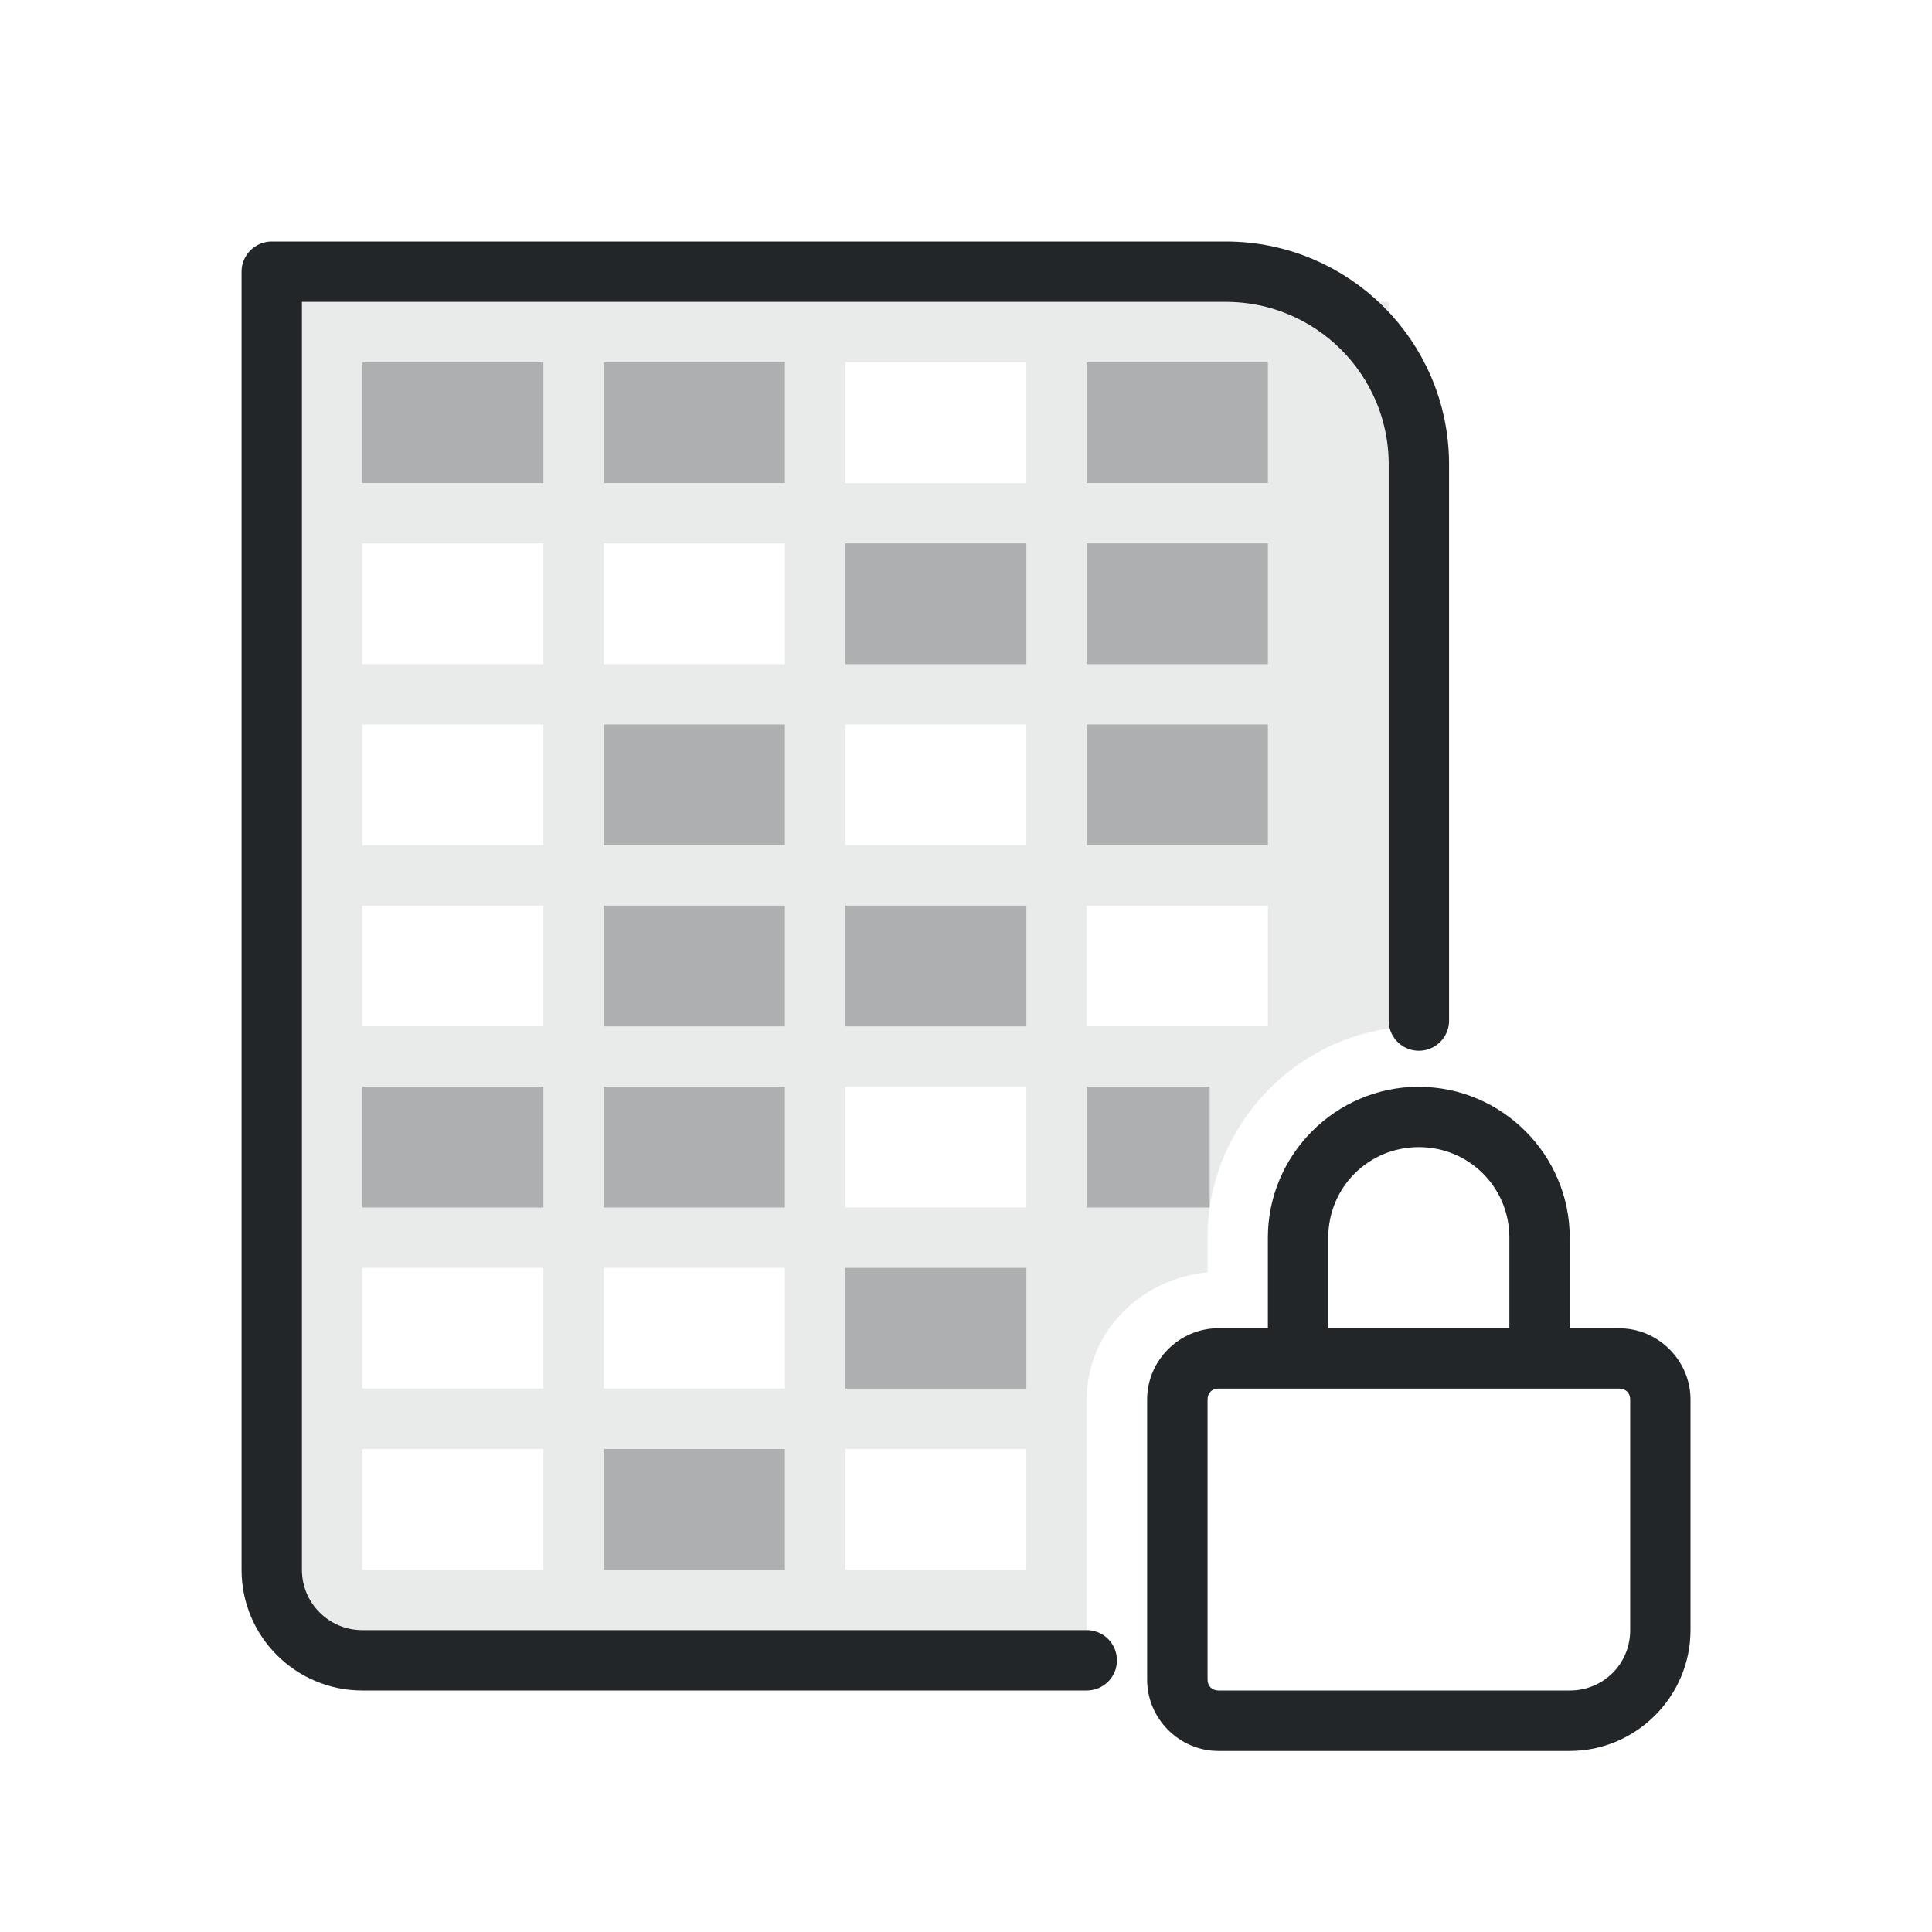
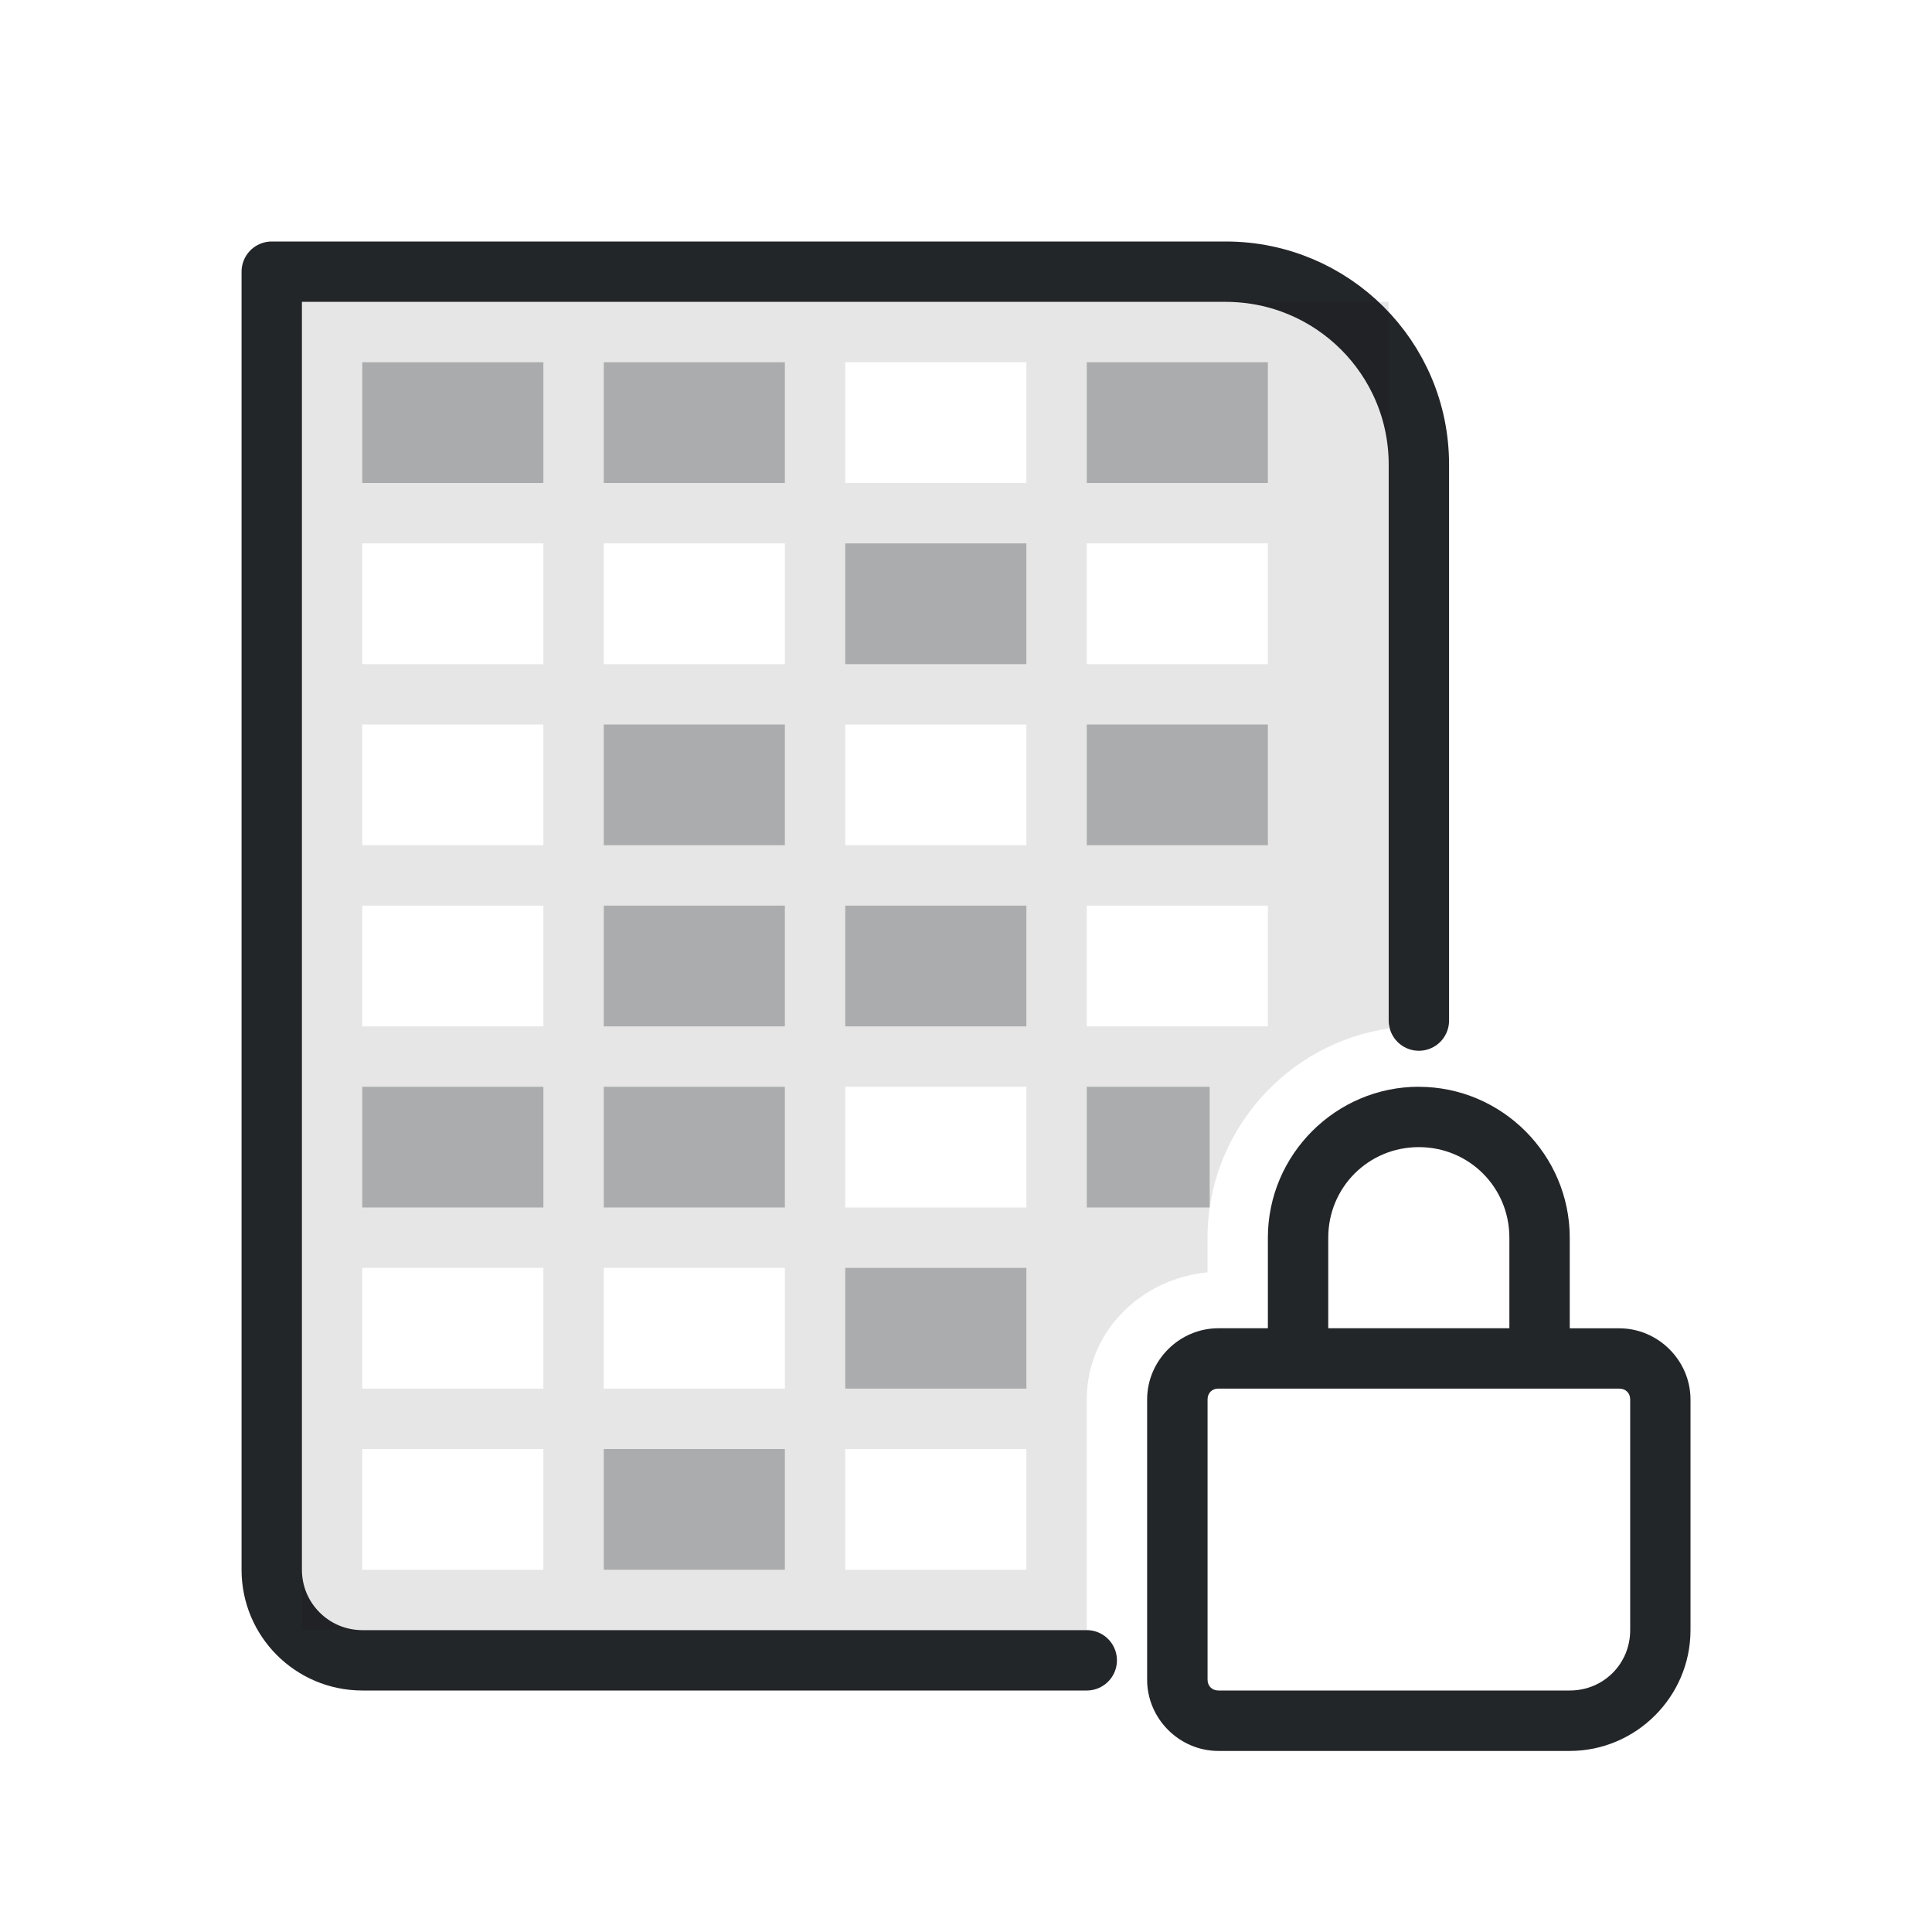
<svg xmlns="http://www.w3.org/2000/svg" width="32" height="32" version="1.1" viewBox="0 0 32 32" xml:space="preserve">
  <defs>
    <style id="current-color-scheme" type="text/css">
     .ColorScheme-Text { color:#232629; }
     .ColorScheme-Highlight { color:#3daee9; }
   </style>
  </defs>
  <path class="ColorScheme-Text" d="m18 27.5-11.999-0c-.828-1.9e-5-1.5-.671-1.5-1.498l0-21.502h15.802c1.766 0 3.199 1.43 3.198 3.194l-0 9.21" stroke="currentColor" style="fill:none;paint-order:fill markers stroke;stroke-linecap:round;stroke-linejoin:round" />
  <rect class="ColorScheme-Text" x="6" y="6" width="3" height="2" rx="0" ry="0" fill="currentColor" style="opacity:.3;paint-order:markers fill stroke" />
-   <path class="ColorScheme-Text" d="m5 5v22h13v-3.82c0-1.127.899-2 2-2.106v-.574c0-1.751 1.313-3.22 3-3.465v-12.035zm9 1h3v2h-3zm-8 3h3v2h-3zm4 0h3v2h-3zm-4 3h3v2h-3zm8 0h3v2h-3zm-8 3h3v2h-3zm12 0h3v2h-3zm-4 3h3v2h-3zm-8 3h3v2h-3zm4 0h3v2h-3zm-4 3h3v2h-3zm8 0h3v2h-3z" style="opacity:.1;paint-order:markers fill stroke;stroke-dashoffset:.5;stroke-linecap:round;stroke-linejoin:round;stroke-width:1" fill="currentColor" />
+   <path class="ColorScheme-Text" d="m5 5v22h13v-3.82c0-1.127.899-2 2-2.106v-.574c0-1.751 1.313-3.22 3-3.465v-12.035h-18zm9 1h3v2h-3v-2zm-8 3h3v2h-3v-2zm4 0h3v2h-3v-2zm8 0h3v2h-3v-2zm-12 3h3v2h-3v-2zm8 0h3v2h-3v-2zm-8 3h3v2h-3v-2zm12 0h3v2h-3v-2zm-4 3h3v2h-3v-2zm-8 3h3v2h-3v-2zm4 0h3v2h-3v-2zm-4 3h3v2h-3v-2zm8 0h3v2h-3v-2z" style="opacity:.1;paint-order:markers fill stroke;stroke-dashoffset:.5;stroke-linecap:round;stroke-linejoin:round;stroke-width:1" />
  <g fill="currentColor">
    <rect class="ColorScheme-Text" x="10" y="6" width="3" height="2" rx="0" ry="0" style="opacity:.3;paint-order:markers fill stroke" fill="currentColor" />
    <rect class="ColorScheme-Text" x="18" y="6" width="3" height="2" rx="0" ry="0" style="opacity:.3;paint-order:markers fill stroke" fill="currentColor" />
    <rect class="ColorScheme-Text" x="14" y="9" width="3" height="2" rx="0" ry="0" style="opacity:.3;paint-order:markers fill stroke" fill="currentColor" />
-     <rect class="ColorScheme-Text" x="18" y="9" width="3" height="2" rx="0" ry="0" style="opacity:.3;paint-order:markers fill stroke" fill="currentColor" />
    <rect class="ColorScheme-Text" x="10" y="12" width="3" height="2" rx="0" ry="0" style="opacity:.3;paint-order:markers fill stroke" fill="currentColor" />
    <rect class="ColorScheme-Text" x="18" y="12" width="3" height="2" rx="0" ry="0" style="opacity:.3;paint-order:markers fill stroke" fill="currentColor" />
    <rect class="ColorScheme-Text" x="10" y="15" width="3" height="2" rx="0" ry="0" style="opacity:.3;paint-order:markers fill stroke" fill="currentColor" />
    <rect class="ColorScheme-Text" x="14" y="15" width="3" height="2" rx="0" ry="0" style="opacity:.3;paint-order:markers fill stroke" fill="currentColor" />
    <path class="ColorScheme-Text" d="m23.5 18c-1.375 0-2.5 1.125-2.5 2.5v1.5h-.82c-.646 0-1.18.534-1.18 1.18v4.641c0 .646.534 1.18 1.18 1.18h5.82c1.099 0 2-.901 2-2v-3.82c0-.646-.534-1.18-1.18-1.18h-.82v-1.5c0-1.375-1.125-2.5-2.5-2.5zm0 1c.834 0 1.5.666 1.5 1.5v1.5h-3v-1.5c0-.834.666-1.5 1.5-1.5zm-3.32 4h6.641c.106 0 .18.074.18.18v3.82c0 .558-.442 1-1 1h-5.82c-.106 0-.18-.074-.18-.18v-4.641c0-.106.074-.18.18-.18z" fill="currentColor" />
    <rect class="ColorScheme-Text" x="6" y="18" width="3" height="2" rx="0" ry="0" style="opacity:.3;paint-order:markers fill stroke" fill="currentColor" />
    <rect class="ColorScheme-Text" x="10" y="18" width="3" height="2" rx="0" ry="0" style="opacity:.3;paint-order:markers fill stroke" fill="currentColor" />
    <rect class="ColorScheme-Text" x="18" y="18" width="2.036" height="2" rx="0" ry="0" style="opacity:.3;paint-order:markers fill stroke" fill="currentColor" />
    <rect class="ColorScheme-Text" x="14" y="21" width="3" height="2" rx="0" ry="0" style="opacity:.3;paint-order:markers fill stroke" fill="currentColor" />
    <rect class="ColorScheme-Text" x="10" y="24" width="3" height="2" rx="0" ry="0" style="opacity:.3;paint-order:markers fill stroke" fill="currentColor" />
  </g>
</svg>
